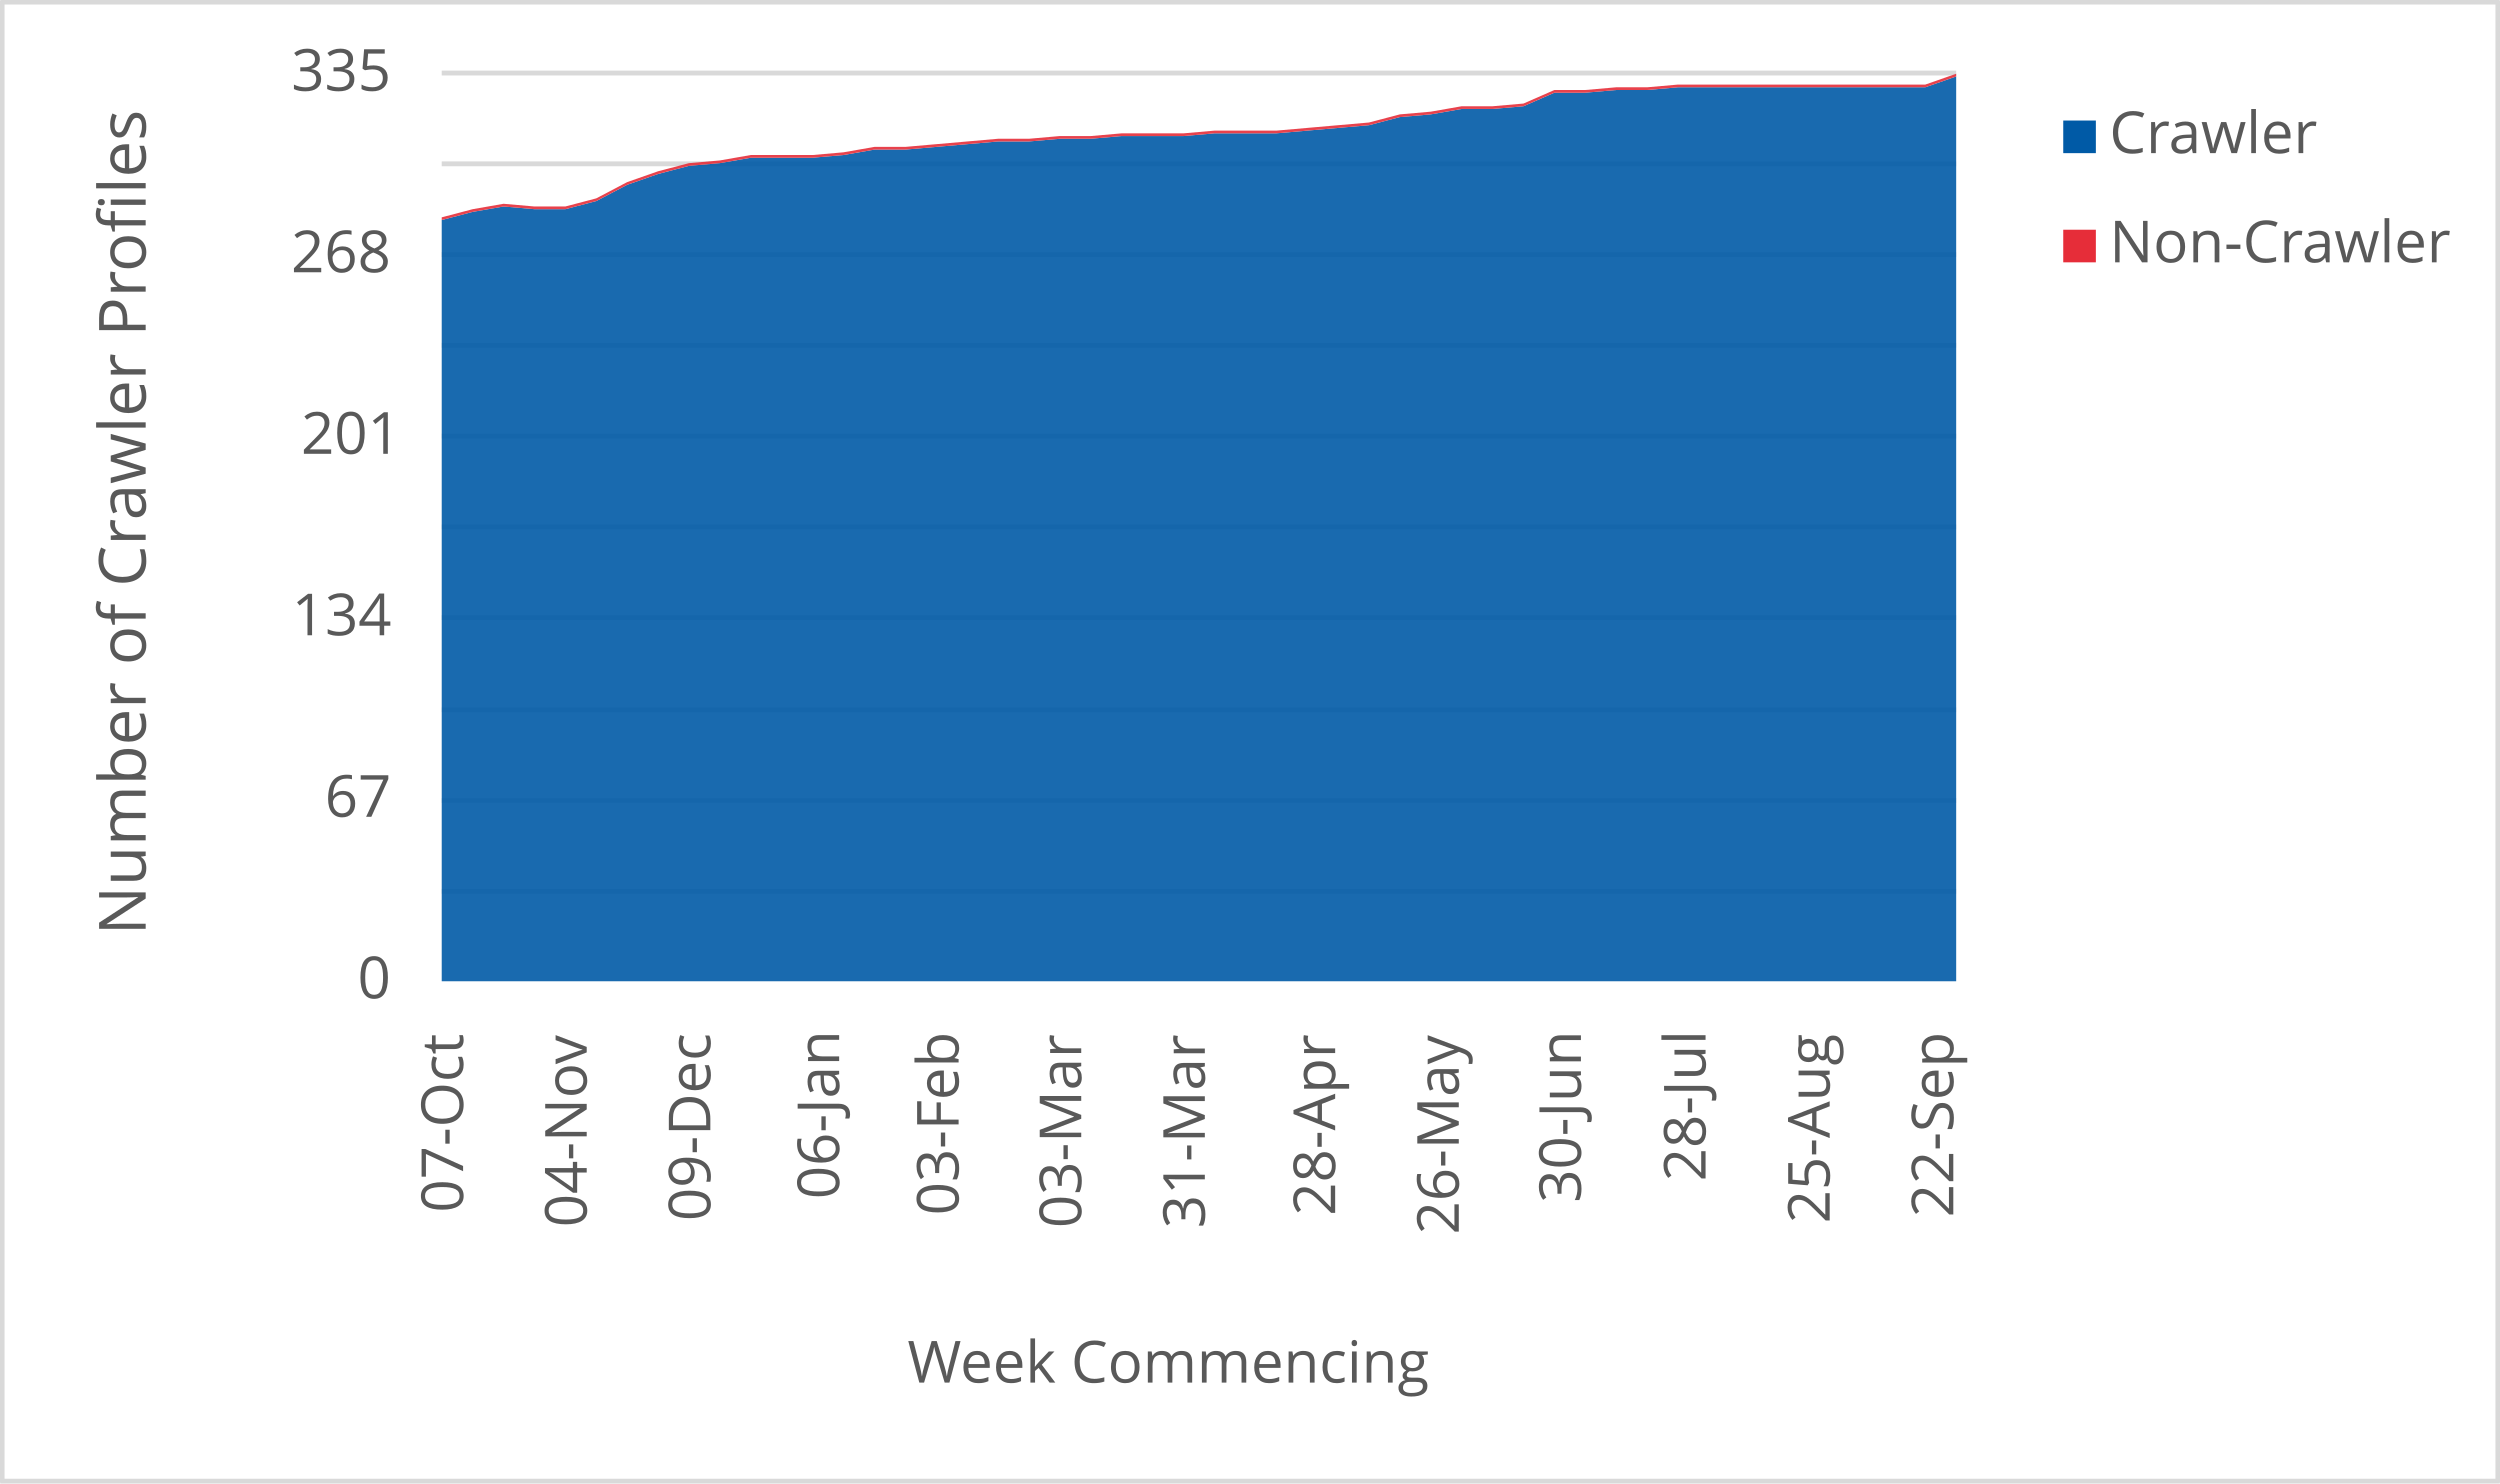
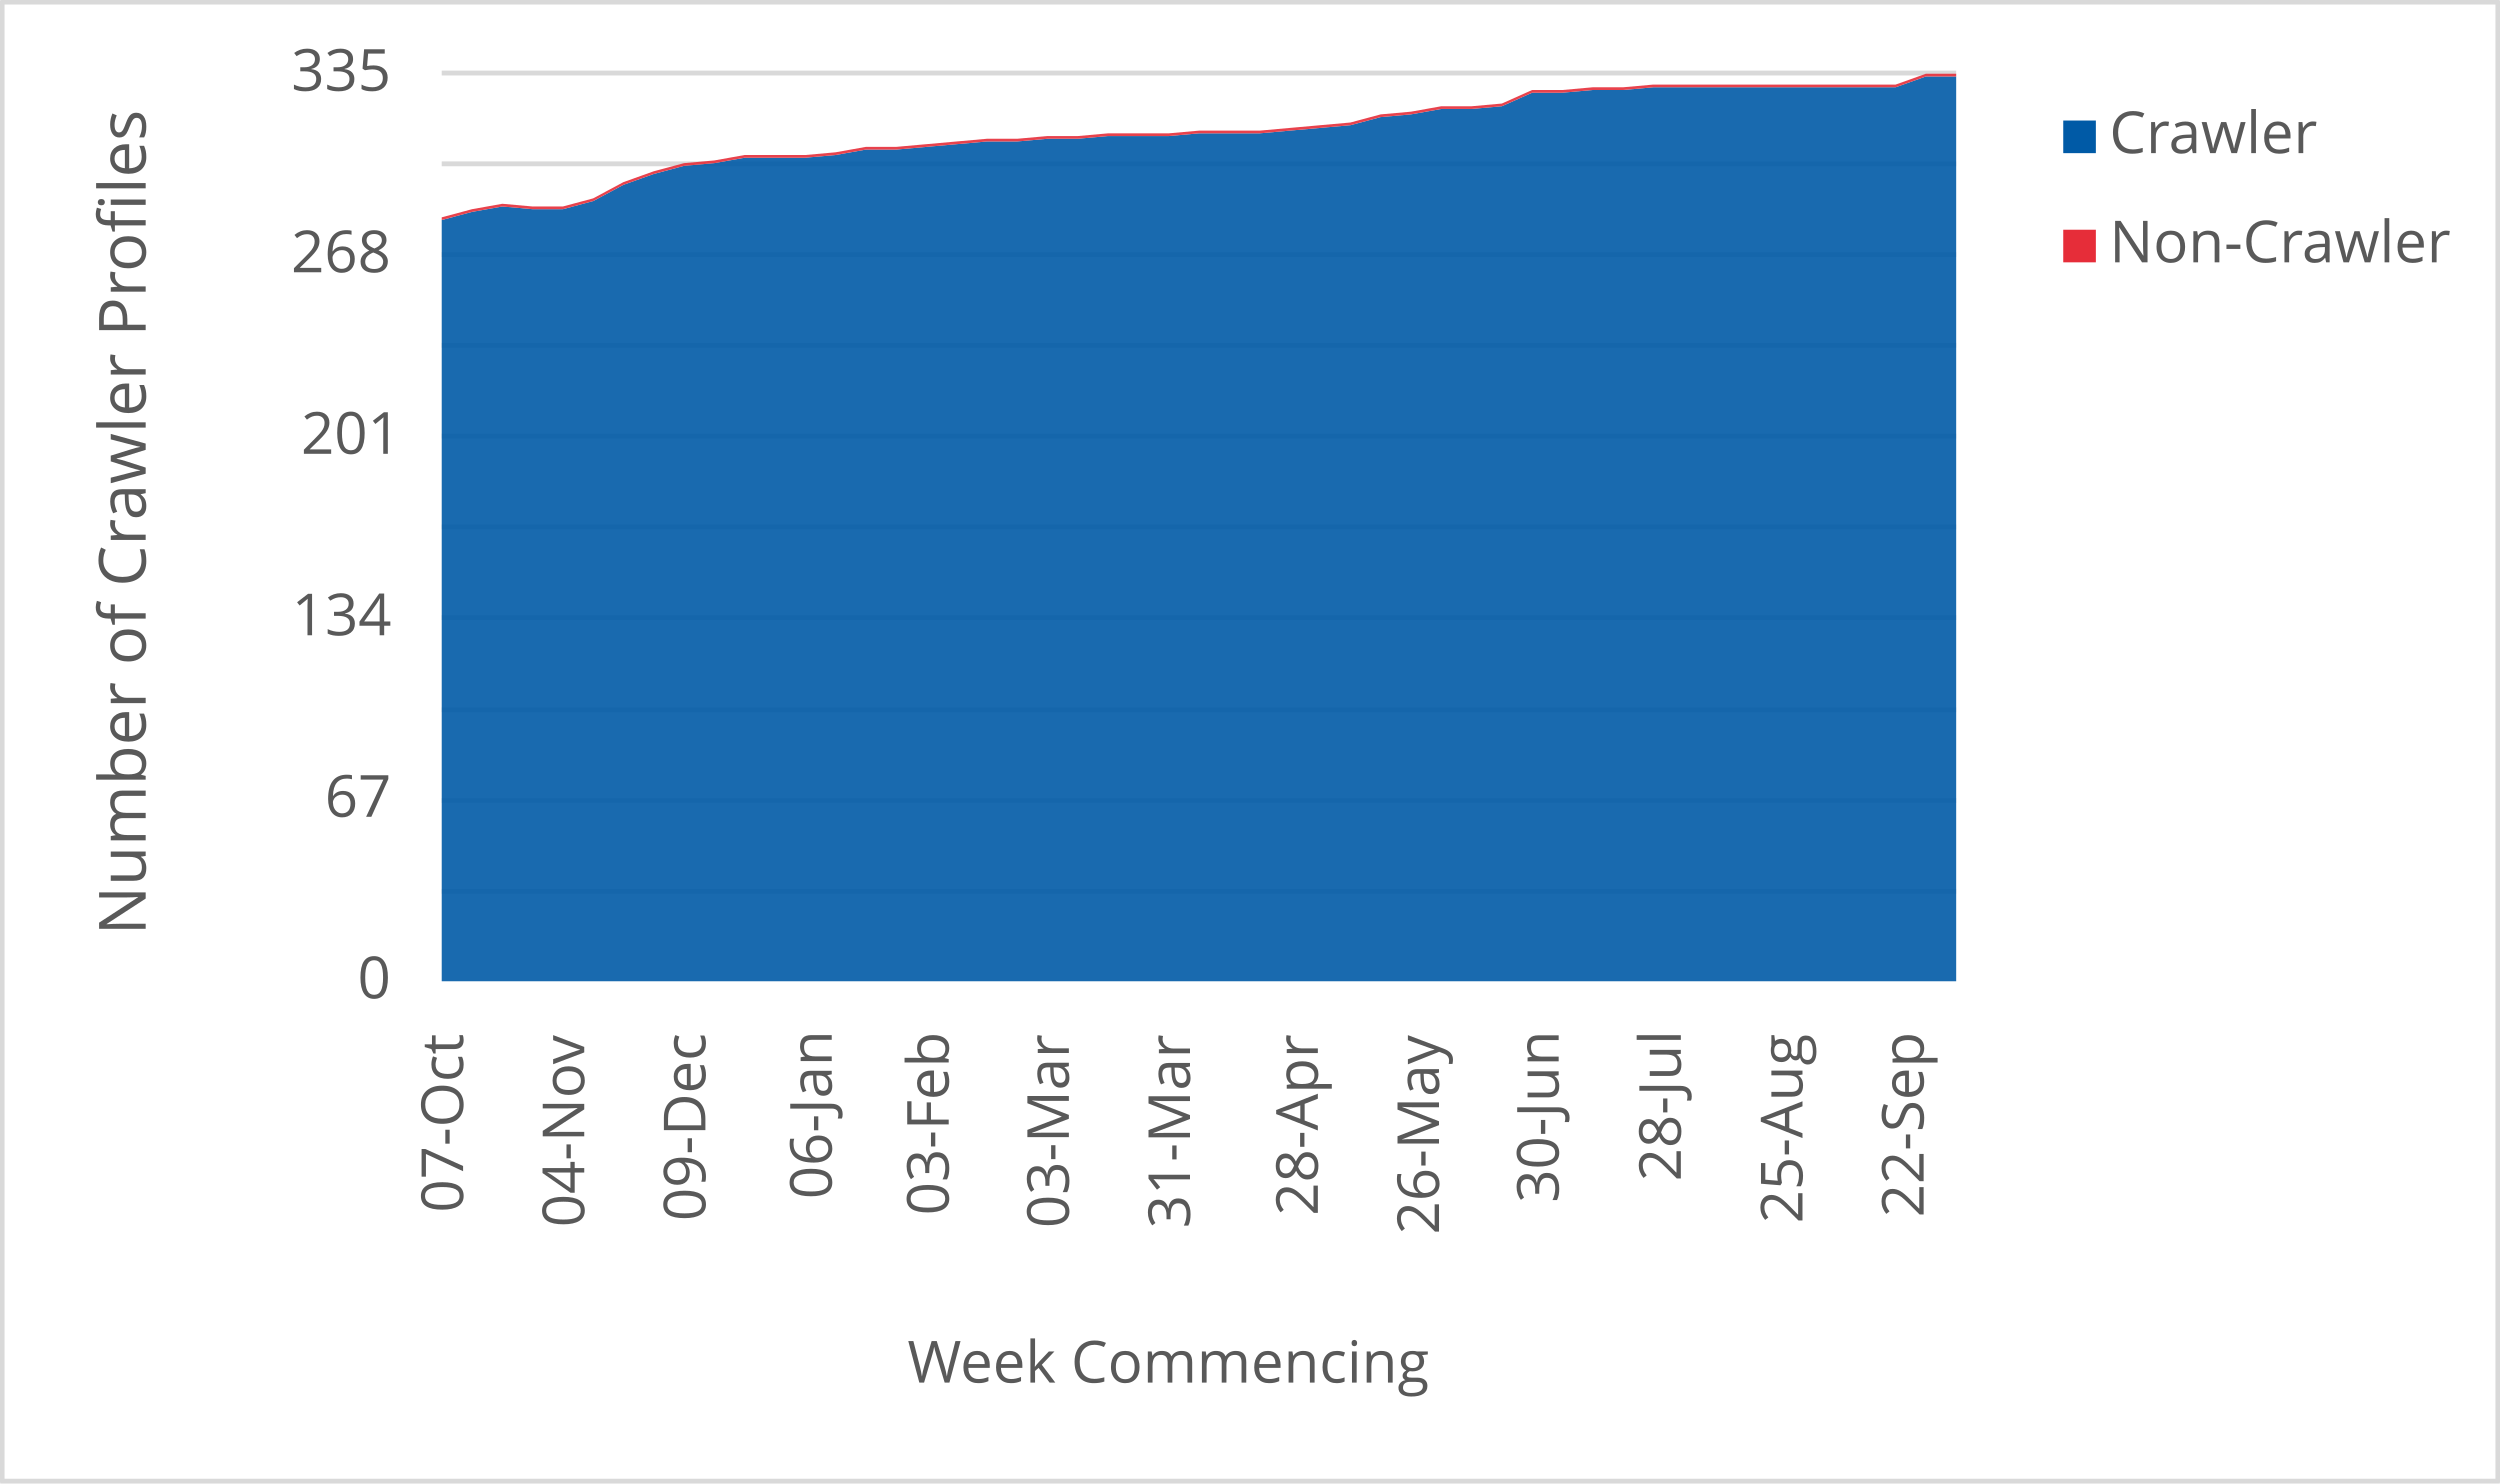
<svg xmlns="http://www.w3.org/2000/svg" width="1763" height="1046" xml:space="preserve" overflow="hidden">
  <defs>
    <clipPath id="clip0">
      <rect x="2917" y="346" width="1763" height="1046" />
    </clipPath>
  </defs>
  <g clip-path="url(#clip0)" transform="translate(-2917 -346)">
    <rect x="2918" y="347" width="1760" height="1043" fill="#FFFFFF" />
    <g>
      <path d="    M3228.5 974.532 4296.5 974.532    M3228.5 910.53 4296.5 910.53    M3228.5 846.528 4296.5 846.528    M3228.5 781.526 4296.5 781.526    M3228.5 717.524 4296.5 717.524    M3228.5 653.522 4296.5 653.522    M3228.5 589.52 4296.5 589.52    M3228.5 525.517 4296.5 525.517    M3228.5 461.515 4296.5 461.515    M3228.5 397.5 4296.5 397.5" stroke="#D9D9D9" stroke-width="3.438" stroke-linejoin="round" stroke-miterlimit="10" fill="none" />
    </g>
    <g>
      <path d="M 1038.5 4296.5 1038.5" stroke="#D9D9D9" stroke-width="3.438" stroke-linejoin="round" stroke-miterlimit="10" fill="none" fill-rule="evenodd" />
    </g>
    <g>
      <text fill="#595959" font-family="Verdana,Open Sans,DejaVu Sans,sans-serif" font-weight="400" font-size="41" transform="matrix(6.12323e-17 -1 1 6.12323e-17 3243.565 1201.1)">07-Oct</text>
    </g>
    <g>
-       <text fill="#595959" font-family="Verdana,Open Sans,DejaVu Sans,sans-serif" font-weight="400" font-size="41" transform="matrix(6.12323e-17 -1 1 6.12323e-17 3330.748 1211.43)">04-Nov</text>
+       <text fill="#595959" font-family="Verdana,Open Sans,DejaVu Sans,sans-serif" font-weight="400" font-size="41" transform="matrix(6.12323e-17 -1 1 6.12323e-17 3329.005 1211.43)">04-Nov</text>
    </g>
    <g>
-       <text fill="#595959" font-family="Verdana,Open Sans,DejaVu Sans,sans-serif" font-weight="400" font-size="41" transform="matrix(6.12323e-17 -1 1 6.12323e-17 3417.932 1207.086)">09-Dec</text>
+       <text fill="#595959" font-family="Verdana,Open Sans,DejaVu Sans,sans-serif" font-weight="400" font-size="41" transform="matrix(6.12323e-17 -1 1 6.12323e-17 3414.445 1207.086)">09-Dec</text>
    </g>
    <g>
-       <text fill="#595959" font-family="Verdana,Open Sans,DejaVu Sans,sans-serif" font-weight="400" font-size="41" transform="matrix(6.12323e-17 -1 1 6.12323e-17 3508.769 1191.651)">06-Jan</text>
+       <text fill="#595959" font-family="Verdana,Open Sans,DejaVu Sans,sans-serif" font-weight="400" font-size="41" transform="matrix(6.12323e-17 -1 1 6.12323e-17 3503.538 1191.651)">06-Jan</text>
    </g>
    <g>
-       <text fill="#595959" font-family="Verdana,Open Sans,DejaVu Sans,sans-serif" font-weight="400" font-size="41" transform="matrix(6.12323e-17 -1 1 6.12323e-17 3593.01 1203.042)">03-Feb</text>
+       <text fill="#595959" font-family="Verdana,Open Sans,DejaVu Sans,sans-serif" font-weight="400" font-size="41" transform="matrix(6.12323e-17 -1 1 6.12323e-17 3586.035 1203.042)">03-Feb</text>
    </g>
    <g>
-       <text fill="#595959" font-family="Verdana,Open Sans,DejaVu Sans,sans-serif" font-weight="400" font-size="41" transform="matrix(6.12323e-17 -1 1 6.12323e-17 3679.483 1212.011)">03-Mar</text>
+       <text fill="#595959" font-family="Verdana,Open Sans,DejaVu Sans,sans-serif" font-weight="400" font-size="41" transform="matrix(6.12323e-17 -1 1 6.12323e-17 3670.765 1212.011)">03-Mar</text>
    </g>
    <g>
-       <text fill="#595959" font-family="Verdana,Open Sans,DejaVu Sans,sans-serif" font-weight="400" font-size="41" transform="matrix(6.12323e-17 -1 1 6.12323e-17 3766.647 1212.171)">31-Mar</text>
+       <text fill="#595959" font-family="Verdana,Open Sans,DejaVu Sans,sans-serif" font-weight="400" font-size="41" transform="matrix(6.12323e-17 -1 1 6.12323e-17 3756.185 1212.171)">31-Mar</text>
    </g>
    <g>
-       <text fill="#595959" font-family="Verdana,Open Sans,DejaVu Sans,sans-serif" font-weight="400" font-size="41" transform="matrix(6.12323e-17 -1 1 6.12323e-17 3858.555 1203.302)">28-Apr</text>
+       <text fill="#595959" font-family="Verdana,Open Sans,DejaVu Sans,sans-serif" font-weight="400" font-size="41" transform="matrix(6.12323e-17 -1 1 6.12323e-17 3846.349 1203.302)">28-Apr</text>
    </g>
    <g>
-       <text fill="#595959" font-family="Verdana,Open Sans,DejaVu Sans,sans-serif" font-weight="400" font-size="41" transform="matrix(6.12323e-17 -1 1 6.12323e-17 3945.739 1216.515)">26-May</text>
+       <text fill="#595959" font-family="Verdana,Open Sans,DejaVu Sans,sans-serif" font-weight="400" font-size="41" transform="matrix(6.12323e-17 -1 1 6.12323e-17 3931.789 1216.515)">26-May</text>
    </g>
    <g>
-       <text fill="#595959" font-family="Verdana,Open Sans,DejaVu Sans,sans-serif" font-weight="400" font-size="41" transform="matrix(6.12323e-17 -1 1 6.12323e-17 4031.871 1194.173)">30-Jun</text>
+       <text fill="#595959" font-family="Verdana,Open Sans,DejaVu Sans,sans-serif" font-weight="400" font-size="41" transform="matrix(6.12323e-17 -1 1 6.12323e-17 4016.178 1194.173)">30-Jun</text>
    </g>
    <g>
-       <text fill="#595959" font-family="Verdana,Open Sans,DejaVu Sans,sans-serif" font-weight="400" font-size="41" transform="matrix(6.12323e-17 -1 1 6.12323e-17 4119.766 1179.039)">28-Jul</text>
+       <text fill="#595959" font-family="Verdana,Open Sans,DejaVu Sans,sans-serif" font-weight="400" font-size="41" transform="matrix(6.12323e-17 -1 1 6.12323e-17 4102.329 1179.039)">28-Jul</text>
    </g>
    <g>
-       <text fill="#595959" font-family="Verdana,Open Sans,DejaVu Sans,sans-serif" font-weight="400" font-size="41" transform="matrix(6.12323e-17 -1 1 6.12323e-17 4207.29 1208.667)">25-Aug</text>
+       <text fill="#595959" font-family="Verdana,Open Sans,DejaVu Sans,sans-serif" font-weight="400" font-size="41" transform="matrix(6.12323e-17 -1 1 6.12323e-17 4188.109 1208.667)">25-Aug</text>
    </g>
    <g>
-       <text fill="#595959" font-family="Verdana,Open Sans,DejaVu Sans,sans-serif" font-weight="400" font-size="41" transform="matrix(6.12323e-17 -1 1 6.12323e-17 4294.473 1204.423)">22-Sep</text>
+       <text fill="#595959" font-family="Verdana,Open Sans,DejaVu Sans,sans-serif" font-weight="400" font-size="41" transform="matrix(6.12323e-17 -1 1 6.12323e-17 4273.549 1204.423)">22-Sep</text>
    </g>
    <g>
      <text fill="#595959" font-family="Verdana,Open Sans,DejaVu Sans,sans-serif" font-weight="400" font-size="41" transform="matrix(1 0 0 1 3169.141 1050)">0</text>
    </g>
    <g>
      <text fill="#595959" font-family="Verdana,Open Sans,DejaVu Sans,sans-serif" font-weight="400" font-size="41" transform="matrix(1 0 0 1 3146.039 922)">67</text>
    </g>
    <g>
      <text fill="#595959" font-family="Verdana,Open Sans,DejaVu Sans,sans-serif" font-weight="400" font-size="41" transform="matrix(1 0 0 1 3122.756 794)">134</text>
    </g>
    <g>
      <text fill="#595959" font-family="Verdana,Open Sans,DejaVu Sans,sans-serif" font-weight="400" font-size="41" transform="matrix(1 0 0 1 3129.302 666)">201</text>
    </g>
    <g>
      <text fill="#595959" font-family="Verdana,Open Sans,DejaVu Sans,sans-serif" font-weight="400" font-size="41" transform="matrix(1 0 0 1 3122.295 538)">268</text>
    </g>
    <g>
      <text fill="#595959" font-family="Verdana,Open Sans,DejaVu Sans,sans-serif" font-weight="400" font-size="41" transform="matrix(1 0 0 1 3122.416 410)">335</text>
    </g>
    <g>
      <text fill="#595959" font-family="Verdana,Open Sans,DejaVu Sans,sans-serif" font-weight="400" font-size="41" transform="matrix(1 0 0 1 3556.971 1321)">Week Commencing</text>
    </g>
    <g>
      <text fill="#595959" font-family="Verdana,Open Sans,DejaVu Sans,sans-serif" font-weight="400" font-size="46" transform="matrix(6.12323e-17 -1 1 6.12323e-17 3019.73 1005.486)">Number of Crawler Profiles</text>
    </g>
    <rect x="2918.5" y="347.5" width="1760" height="1043" stroke="#D9D9D9" stroke-width="3.438" stroke-linejoin="round" stroke-miterlimit="10" fill="none" />
    <g>
-       <path d="M3228.5 1038 3250.296 1038 3272.092 1038 3293.888 1038 3315.684 1038 3337.48 1038 3359.276 1038 3381.071 1038 3402.867 1038 3424.663 1038 3446.459 1038 3468.255 1038 3490.051 1038 3511.847 1038 3533.643 1038 3555.439 1038 3577.235 1038 3599.031 1038 3620.827 1038 3642.622 1038 3664.418 1038 3686.214 1038 3708.01 1038 3729.806 1038 3751.602 1038 3773.398 1038 3795.194 1038 3816.99 1038 3838.786 1038 3860.582 1038 3882.378 1038 3904.173 1038 3925.969 1038 3947.765 1038 3969.561 1038 3991.357 1038 4013.153 1038 4034.949 1038 4056.745 1038 4078.541 1038 4100.337 1038 4122.133 1038 4143.929 1038 4165.724 1038 4187.52 1038 4209.316 1038 4231.112 1038 4252.908 1038 4274.704 1038 4296.5 1038 4296.5 399.91 4274.704 407.552 4252.908 407.552 4231.112 407.552 4209.316 407.552 4187.52 407.552 4165.724 407.552 4143.929 407.552 4122.133 407.552 4100.337 407.552 4078.541 409.463 4056.745 409.463 4034.949 411.373 4013.153 411.373 3991.357 420.925 3969.561 422.836 3947.765 422.836 3925.969 426.657 3904.173 428.567 3882.378 434.299 3860.582 436.209 3838.786 438.119 3816.99 440.03 3795.194 440.03 3773.398 440.03 3751.602 441.94 3729.806 441.94 3708.01 441.94 3686.214 443.851 3664.418 443.851 3642.622 445.761 3620.827 445.761 3599.031 447.672 3577.235 449.582 3555.439 451.493 3533.643 451.493 3511.847 455.313 3490.051 457.224 3468.255 457.224 3446.459 457.224 3424.663 461.045 3402.867 462.955 3381.071 468.687 3359.276 476.328 3337.48 487.791 3315.684 493.522 3293.888 493.522 3272.092 491.612 3250.296 495.433 3228.5 501.164 3228.5 1038Z" fill="#005aa6" opacity="0.9" />
+       <path d="M3228.5 1038 3249.86 1038 3271.22 1038 3292.58 1038 3313.94 1038 3335.3 1038 3356.66 1038 3378.02 1038 3399.38 1038 3420.74 1038 3442.1 1038 3463.46 1038 3484.82 1038 3506.18 1038 3527.54 1038 3548.9 1038 3570.26 1038 3591.62 1038 3612.98 1038 3634.34 1038 3655.7 1038 3677.06 1038 3698.42 1038 3719.78 1038 3741.14 1038 3762.5 1038 3783.86 1038 3805.22 1038 3826.58 1038 3847.94 1038 3869.3 1038 3890.66 1038 3912.02 1038 3933.38 1038 3954.74 1038 3976.1 1038 3997.46 1038 4018.82 1038 4040.18 1038 4061.54 1038 4082.9 1038 4104.26 1038 4125.62 1038 4146.98 1038 4168.34 1038 4189.7 1038 4211.06 1038 4232.42 1038 4253.78 1038 4275.14 1038 4296.5 1038 4296.5 399.91 4275.14 399.91 4253.78 407.552 4232.42 407.552 4211.06 407.552 4189.7 407.552 4168.34 407.552 4146.98 407.552 4125.62 407.552 4104.26 407.552 4082.9 407.552 4061.54 409.463 4040.18 409.463 4018.82 411.373 3997.46 411.373 3976.1 420.925 3954.74 422.836 3933.38 422.836 3912.02 426.657 3890.66 428.567 3869.3 434.299 3847.94 436.209 3826.58 438.119 3805.22 440.03 3783.86 440.03 3762.5 440.03 3741.14 441.94 3719.78 441.94 3698.42 441.94 3677.06 443.851 3655.7 443.851 3634.34 445.761 3612.98 445.761 3591.62 447.672 3570.26 449.582 3548.9 451.493 3527.54 451.493 3506.18 455.313 3484.82 457.224 3463.46 457.224 3442.1 457.224 3420.74 461.045 3399.38 462.955 3378.02 468.687 3356.66 476.328 3335.3 487.791 3313.94 493.522 3292.58 493.522 3271.22 491.612 3249.86 495.433 3228.5 501.164 3228.5 1038Z" fill="#005aa6" opacity="0.9" />
    </g>
    <g>
-       <path d="M3228.5 501.164 3250.296 495.433 3272.092 491.612 3293.888 493.522 3315.684 493.522 3337.48 487.791 3359.276 476.328 3381.071 468.687 3402.867 462.955 3424.663 461.045 3446.459 457.224 3468.255 457.224 3490.051 457.224 3511.847 455.313 3533.643 451.493 3555.439 451.493 3577.235 449.582 3599.031 447.672 3620.827 445.761 3642.622 445.761 3664.418 443.851 3686.214 443.851 3708.01 441.94 3729.806 441.94 3751.602 441.94 3773.398 440.03 3795.194 440.03 3816.99 440.03 3838.786 438.119 3860.582 436.209 3882.378 434.299 3904.173 428.567 3925.969 426.657 3947.765 422.836 3969.561 422.836 3991.357 420.925 4013.153 411.373 4034.949 411.373 4056.745 409.463 4078.541 409.463 4100.337 407.552 4122.133 407.552 4143.929 407.552 4165.724 407.552 4187.52 407.552 4209.316 407.552 4231.112 407.552 4252.908 407.552 4274.704 407.552 4296.5 399.91 4296.5 398 4274.704 405.642 4252.908 405.642 4231.112 405.642 4209.316 405.642 4187.52 405.642 4165.724 405.642 4143.929 405.642 4122.133 405.642 4100.337 405.642 4078.541 407.552 4056.745 407.552 4034.949 409.463 4013.153 409.463 3991.357 419.015 3969.561 420.925 3947.765 420.925 3925.969 424.746 3904.173 426.657 3882.378 432.388 3860.582 434.299 3838.786 436.209 3816.99 438.119 3795.194 438.119 3773.398 438.119 3751.602 440.03 3729.806 440.03 3708.01 440.03 3686.214 441.94 3664.418 441.94 3642.622 443.851 3620.827 443.851 3599.031 445.761 3577.235 447.672 3555.439 449.582 3533.643 449.582 3511.847 453.403 3490.051 455.313 3468.255 455.313 3446.459 455.313 3424.663 459.134 3402.867 461.045 3381.071 466.776 3359.276 474.418 3337.48 485.881 3315.684 491.612 3293.888 491.612 3272.092 489.701 3250.296 493.522 3228.5 499.254 3228.5 501.164Z" fill="#e62d39" opacity="0.9" />
+       <path d="M3228.5 501.164 3249.86 495.433 3271.22 491.612 3292.58 493.522 3313.94 493.522 3335.3 487.791 3356.66 476.328 3378.02 468.687 3399.38 462.955 3420.74 461.045 3442.1 457.224 3463.46 457.224 3484.82 457.224 3506.18 455.313 3527.54 451.493 3548.9 451.493 3570.26 449.582 3591.62 447.672 3612.98 445.761 3634.34 445.761 3655.7 443.851 3677.06 443.851 3698.42 441.94 3719.78 441.94 3741.14 441.94 3762.5 440.03 3783.86 440.03 3805.22 440.03 3826.58 438.119 3847.94 436.209 3869.3 434.299 3890.66 428.567 3912.02 426.657 3933.38 422.836 3954.74 422.836 3976.1 420.925 3997.46 411.373 4018.82 411.373 4040.18 409.463 4061.54 409.463 4082.9 407.552 4104.26 407.552 4125.62 407.552 4146.98 407.552 4168.34 407.552 4189.7 407.552 4211.06 407.552 4232.42 407.552 4253.78 407.552 4275.14 399.91 4296.5 399.91 4296.5 398 4275.14 398 4253.78 405.642 4232.42 405.642 4211.06 405.642 4189.7 405.642 4168.34 405.642 4146.98 405.642 4125.62 405.642 4104.26 405.642 4082.9 405.642 4061.54 407.552 4040.18 407.552 4018.82 409.463 3997.46 409.463 3976.1 419.015 3954.74 420.925 3933.38 420.925 3912.02 424.746 3890.66 426.657 3869.3 432.388 3847.94 434.299 3826.58 436.209 3805.22 438.119 3783.86 438.119 3762.5 438.119 3741.14 440.03 3719.78 440.03 3698.42 440.03 3677.06 441.94 3655.7 441.94 3634.34 443.851 3612.98 443.851 3591.62 445.761 3570.26 447.672 3548.9 449.582 3527.54 449.582 3506.18 453.403 3484.82 455.313 3463.46 455.313 3442.1 455.313 3420.74 459.134 3399.38 461.045 3378.02 466.776 3356.66 474.418 3335.3 485.881 3313.94 491.612 3292.58 491.612 3271.22 489.701 3249.86 493.522 3228.5 499.254 3228.5 501.164Z" fill="#e62d39" opacity="0.9" />
    </g>
    <g>
      <rect x="4372" y="431" width="23" height="23" fill="#005aa6" />
    </g>
    <g>
      <text fill="#595959" font-family="Verdana,Open Sans,DejaVu Sans,sans-serif" font-weight="400" font-size="41" transform="matrix(1 0 0 1 4404.56 454)">Crawler</text>
    </g>
    <g>
      <rect x="4372" y="508" width="23" height="23" fill="#e62d39" />
    </g>
    <g>
      <text fill="#595959" font-family="Verdana,Open Sans,DejaVu Sans,sans-serif" font-weight="400" font-size="41" transform="matrix(1 0 0 1 4404.56 531)">Non-Crawler</text>
    </g>
  </g>
</svg>
